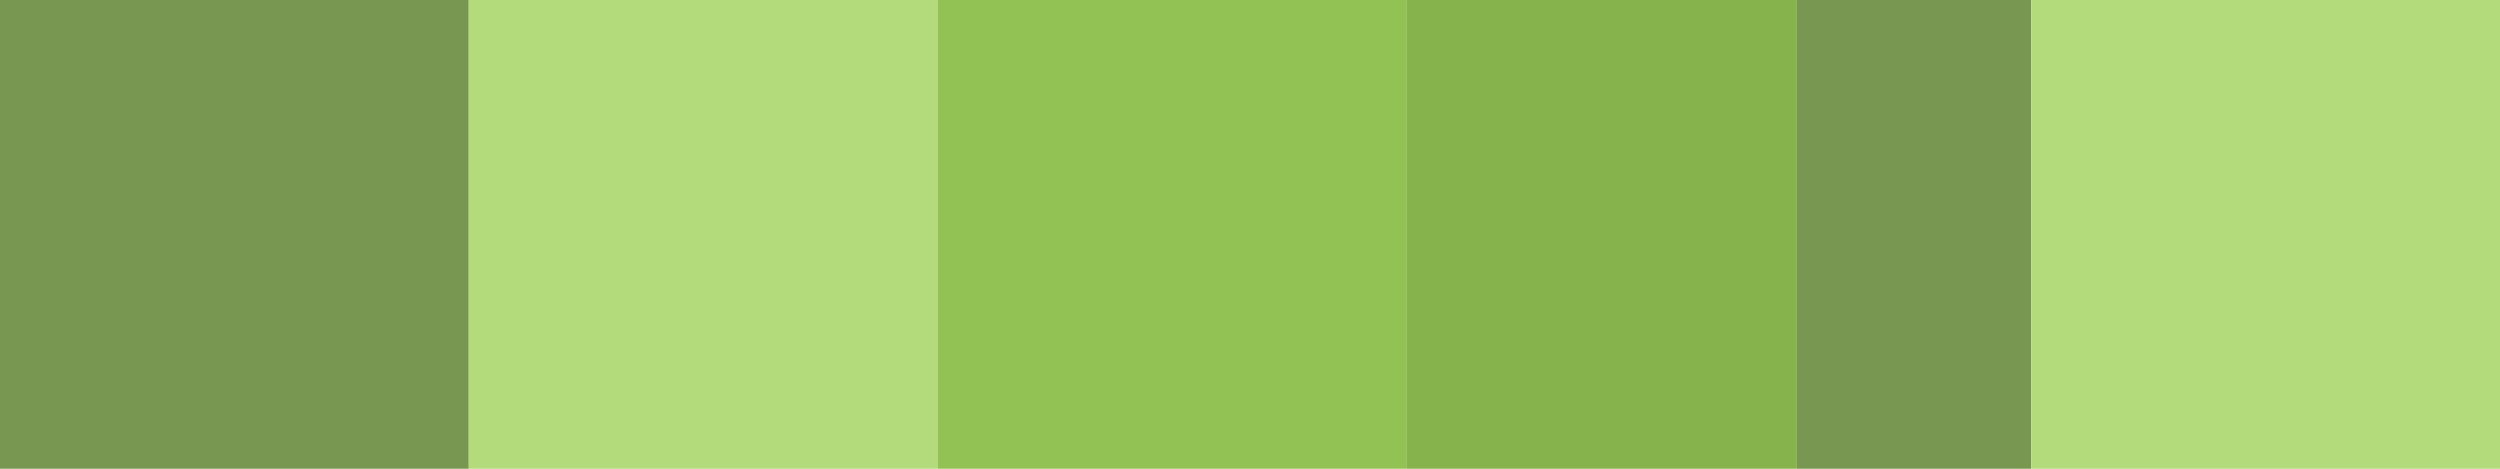
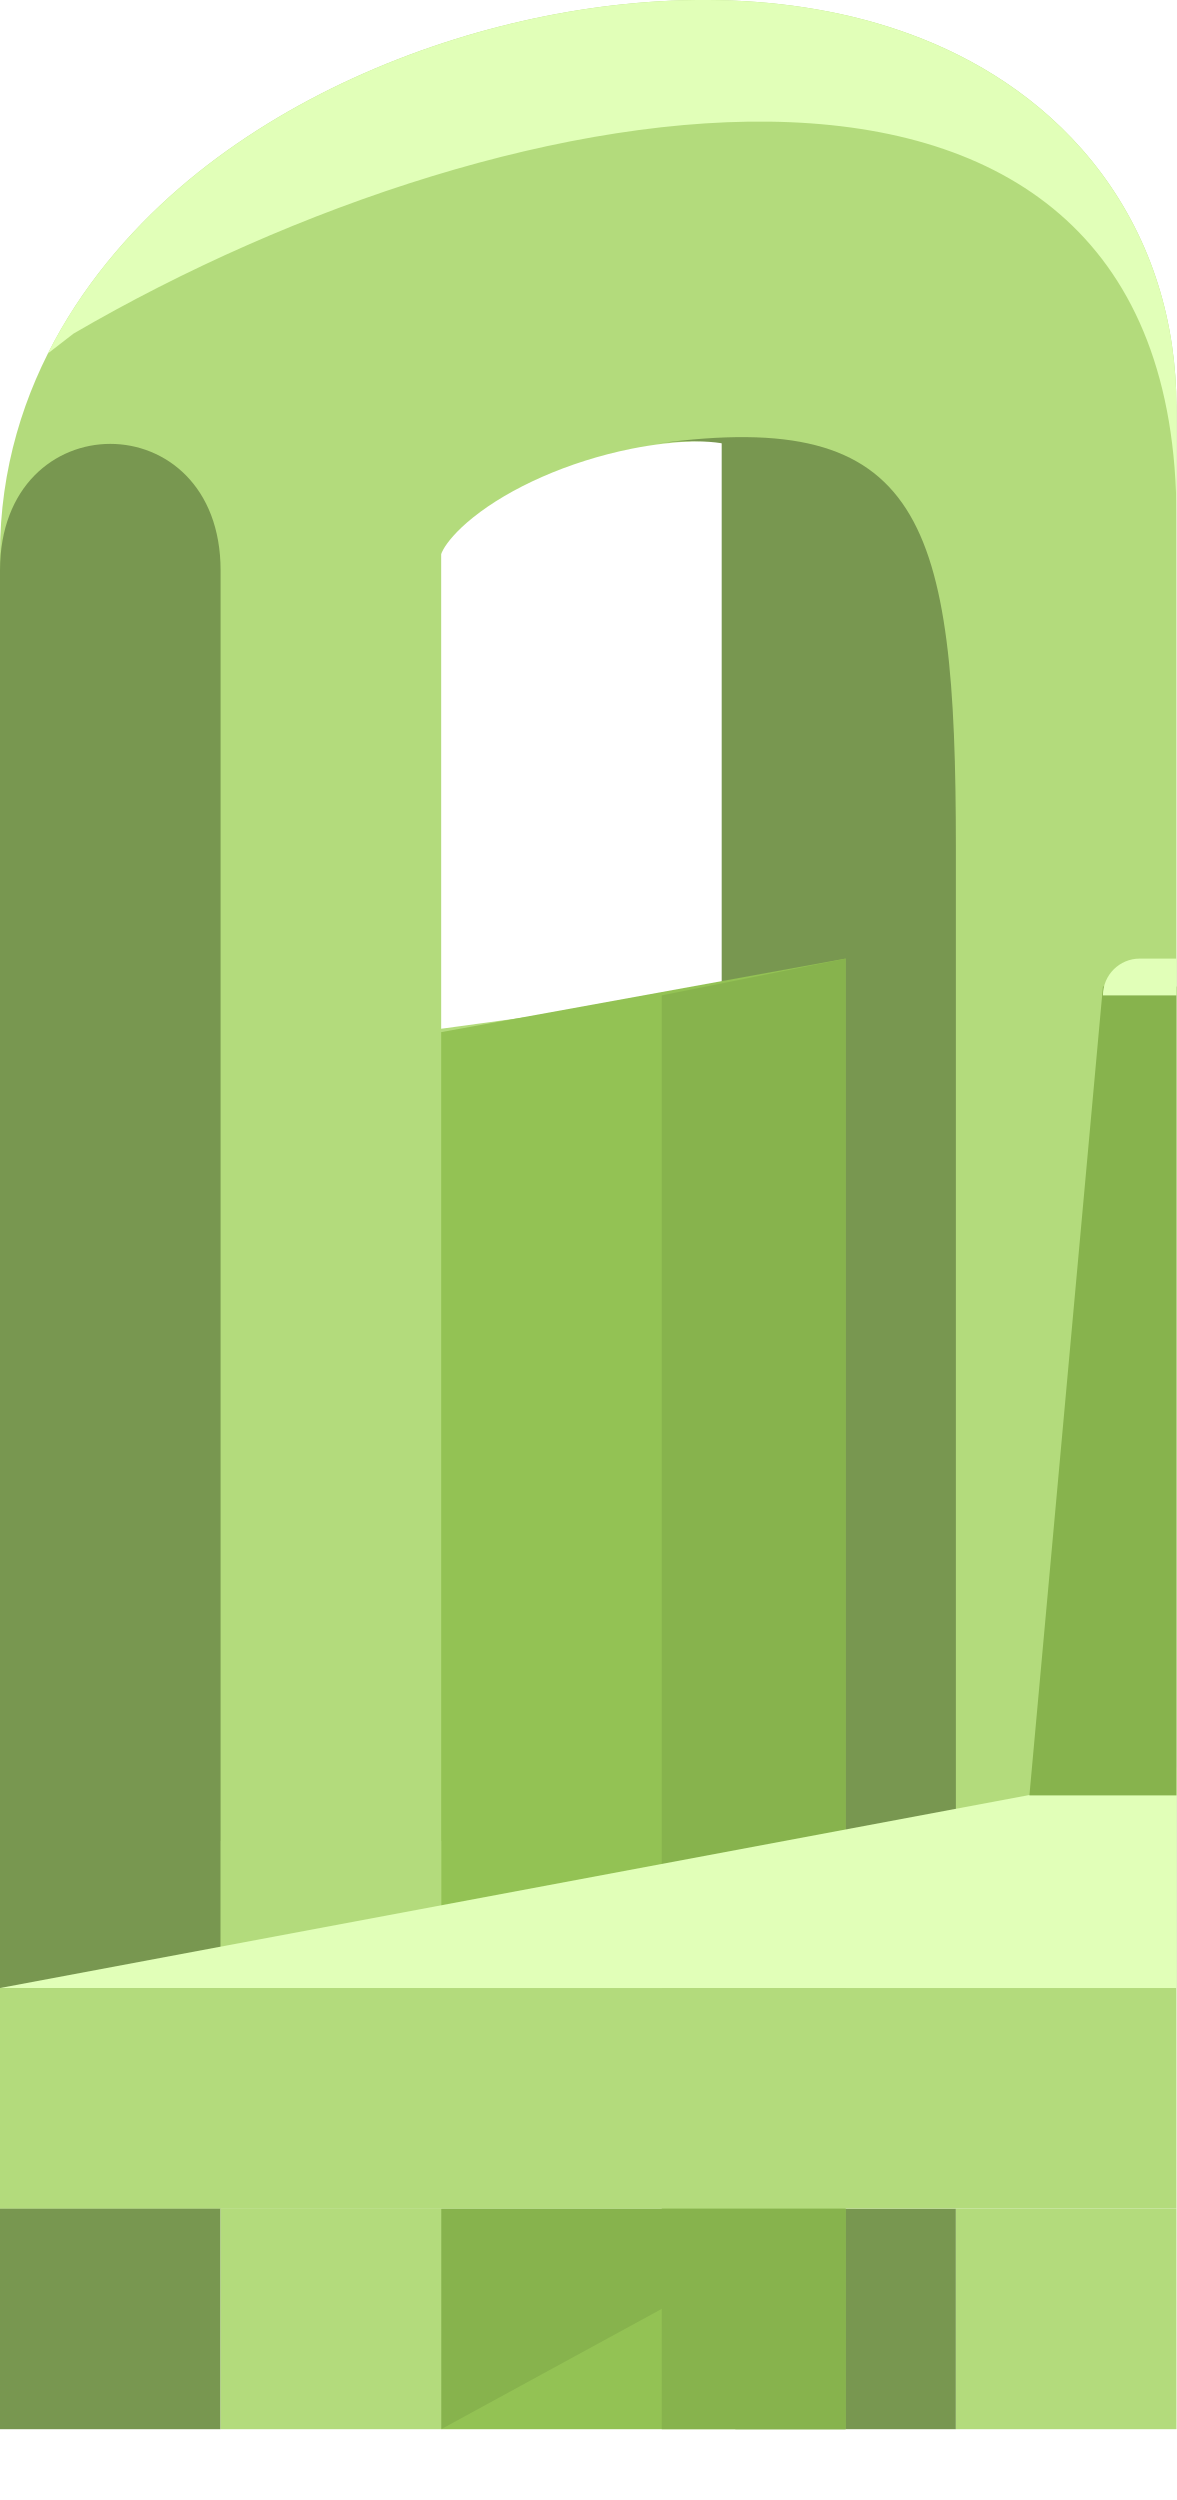
- <svg xmlns="http://www.w3.org/2000/svg" width="16" height="3" viewBox="0 0 16 3" fill="none">
-   <rect width="3" height="3" fill="#789750" />
-   <rect x="3" width="3" height="3" fill="#B3DB7C" />
-   <rect x="6" width="3" height="3" fill="#93C254" />
-   <rect x="9" width="2.5" height="3" fill="#87B34D" />
-   <rect width="1.5" height="3" transform="matrix(-1 0 0 1 13 0)" fill="#789750" />
-   <rect x="13" width="3" height="3" fill="#B3DB7C" />
+ <svg xmlns="http://www.w3.org/2000/svg" viewBox="0 0 16 34" fill="none">
+   <path fill-rule="evenodd" clip-rule="evenodd" d="M7.412 0.22C9.003 -0.099 10.892 -0.132 12.552 0.532C13.415 0.877 14.303 1.45 14.977 2.354C15.669 3.284 16 4.387 16 5.536V27.037H0V7.536C0 5.202 1.311 3.453 2.688 2.35C4.067 1.248 5.783 0.546 7.412 0.22ZM10 6.028C9.688 5.985 9.207 5.98 8.588 6.103C7.718 6.278 6.933 6.638 6.437 7.035C6.199 7.225 6.082 7.38 6.032 7.467C6.01 7.505 6.003 7.528 6.001 7.534L6 7.536V13.991L10 13.445V6.028Z" fill="#B3DB7C" />
+   <path d="M8.938 6.032C12.548 5.546 13 7.05 13 11.537V27.037H11.181V13.256L9.815 13.451V6.037H9.814V6.028C9.603 5.996 9.307 5.985 8.938 6.032ZM8.908 6.037H8.905C8.911 6.036 8.917 6.035 8.923 6.034C8.918 6.035 8.913 6.036 8.908 6.037Z" fill="#789750" />
+   <path d="M3 7.758V27.037H0V7.758C0 5.463 3 5.463 3 7.758Z" fill="#789750" />
+   <path d="M7.412 0.22C9.003 -0.099 10.892 -0.132 12.552 0.532C13.415 0.877 14.303 1.45 14.977 2.354C15.669 3.284 16 4.387 16 5.536V7.032C15.996 -0.462 6.999 1.038 1 4.537L0.65 4.808C1.162 3.792 1.915 2.969 2.688 2.35C4.067 1.248 5.783 0.546 7.412 0.22Z" fill="#E1FFB8" />
+   <rect x="10" y="30.037" width="3" height="3" fill="#789750" />
+   <rect x="6" y="30.037" width="5.5" height="3" fill="#93C254" />
+   <rect x="13" y="30.037" width="3" height="3" fill="#B3DB7C" />
+   <path d="M11.5 30.037L6 33.037V30.037H11.5Z" fill="#87B34D" />
+   <path d="M6 27.037V14.037L11.5 13.037V27.037H6Z" fill="#93C254" />
+   <path d="M9 13.537L11.5 13.037V33.037H9V13.537Z" fill="#87B34D" />
+   <rect y="30.037" width="3" height="3" fill="#789750" />
+   <rect x="3" y="30.037" width="3" height="3" fill="#B3DB7C" />
+   <rect y="25.037" width="3" height="5" fill="#789750" />
+   <rect x="3" y="25.037" width="3" height="5" fill="#B3DB7C" />
+   <path d="M16 24.037V27.037H0L16 24.037Z" fill="#E1FFB8" />
+   <path d="M16 13.417V24.417H14L15 13.417H16Z" fill="#87B34D" />
+   <path d="M16 13.537H15C15 13.261 15.224 13.037 15.5 13.037H16V13.537Z" fill="#E1FFB8" />
+   <path d="M16 30.037H0V27.037H16V30.037Z" fill="#B3DB7C" />
</svg>
